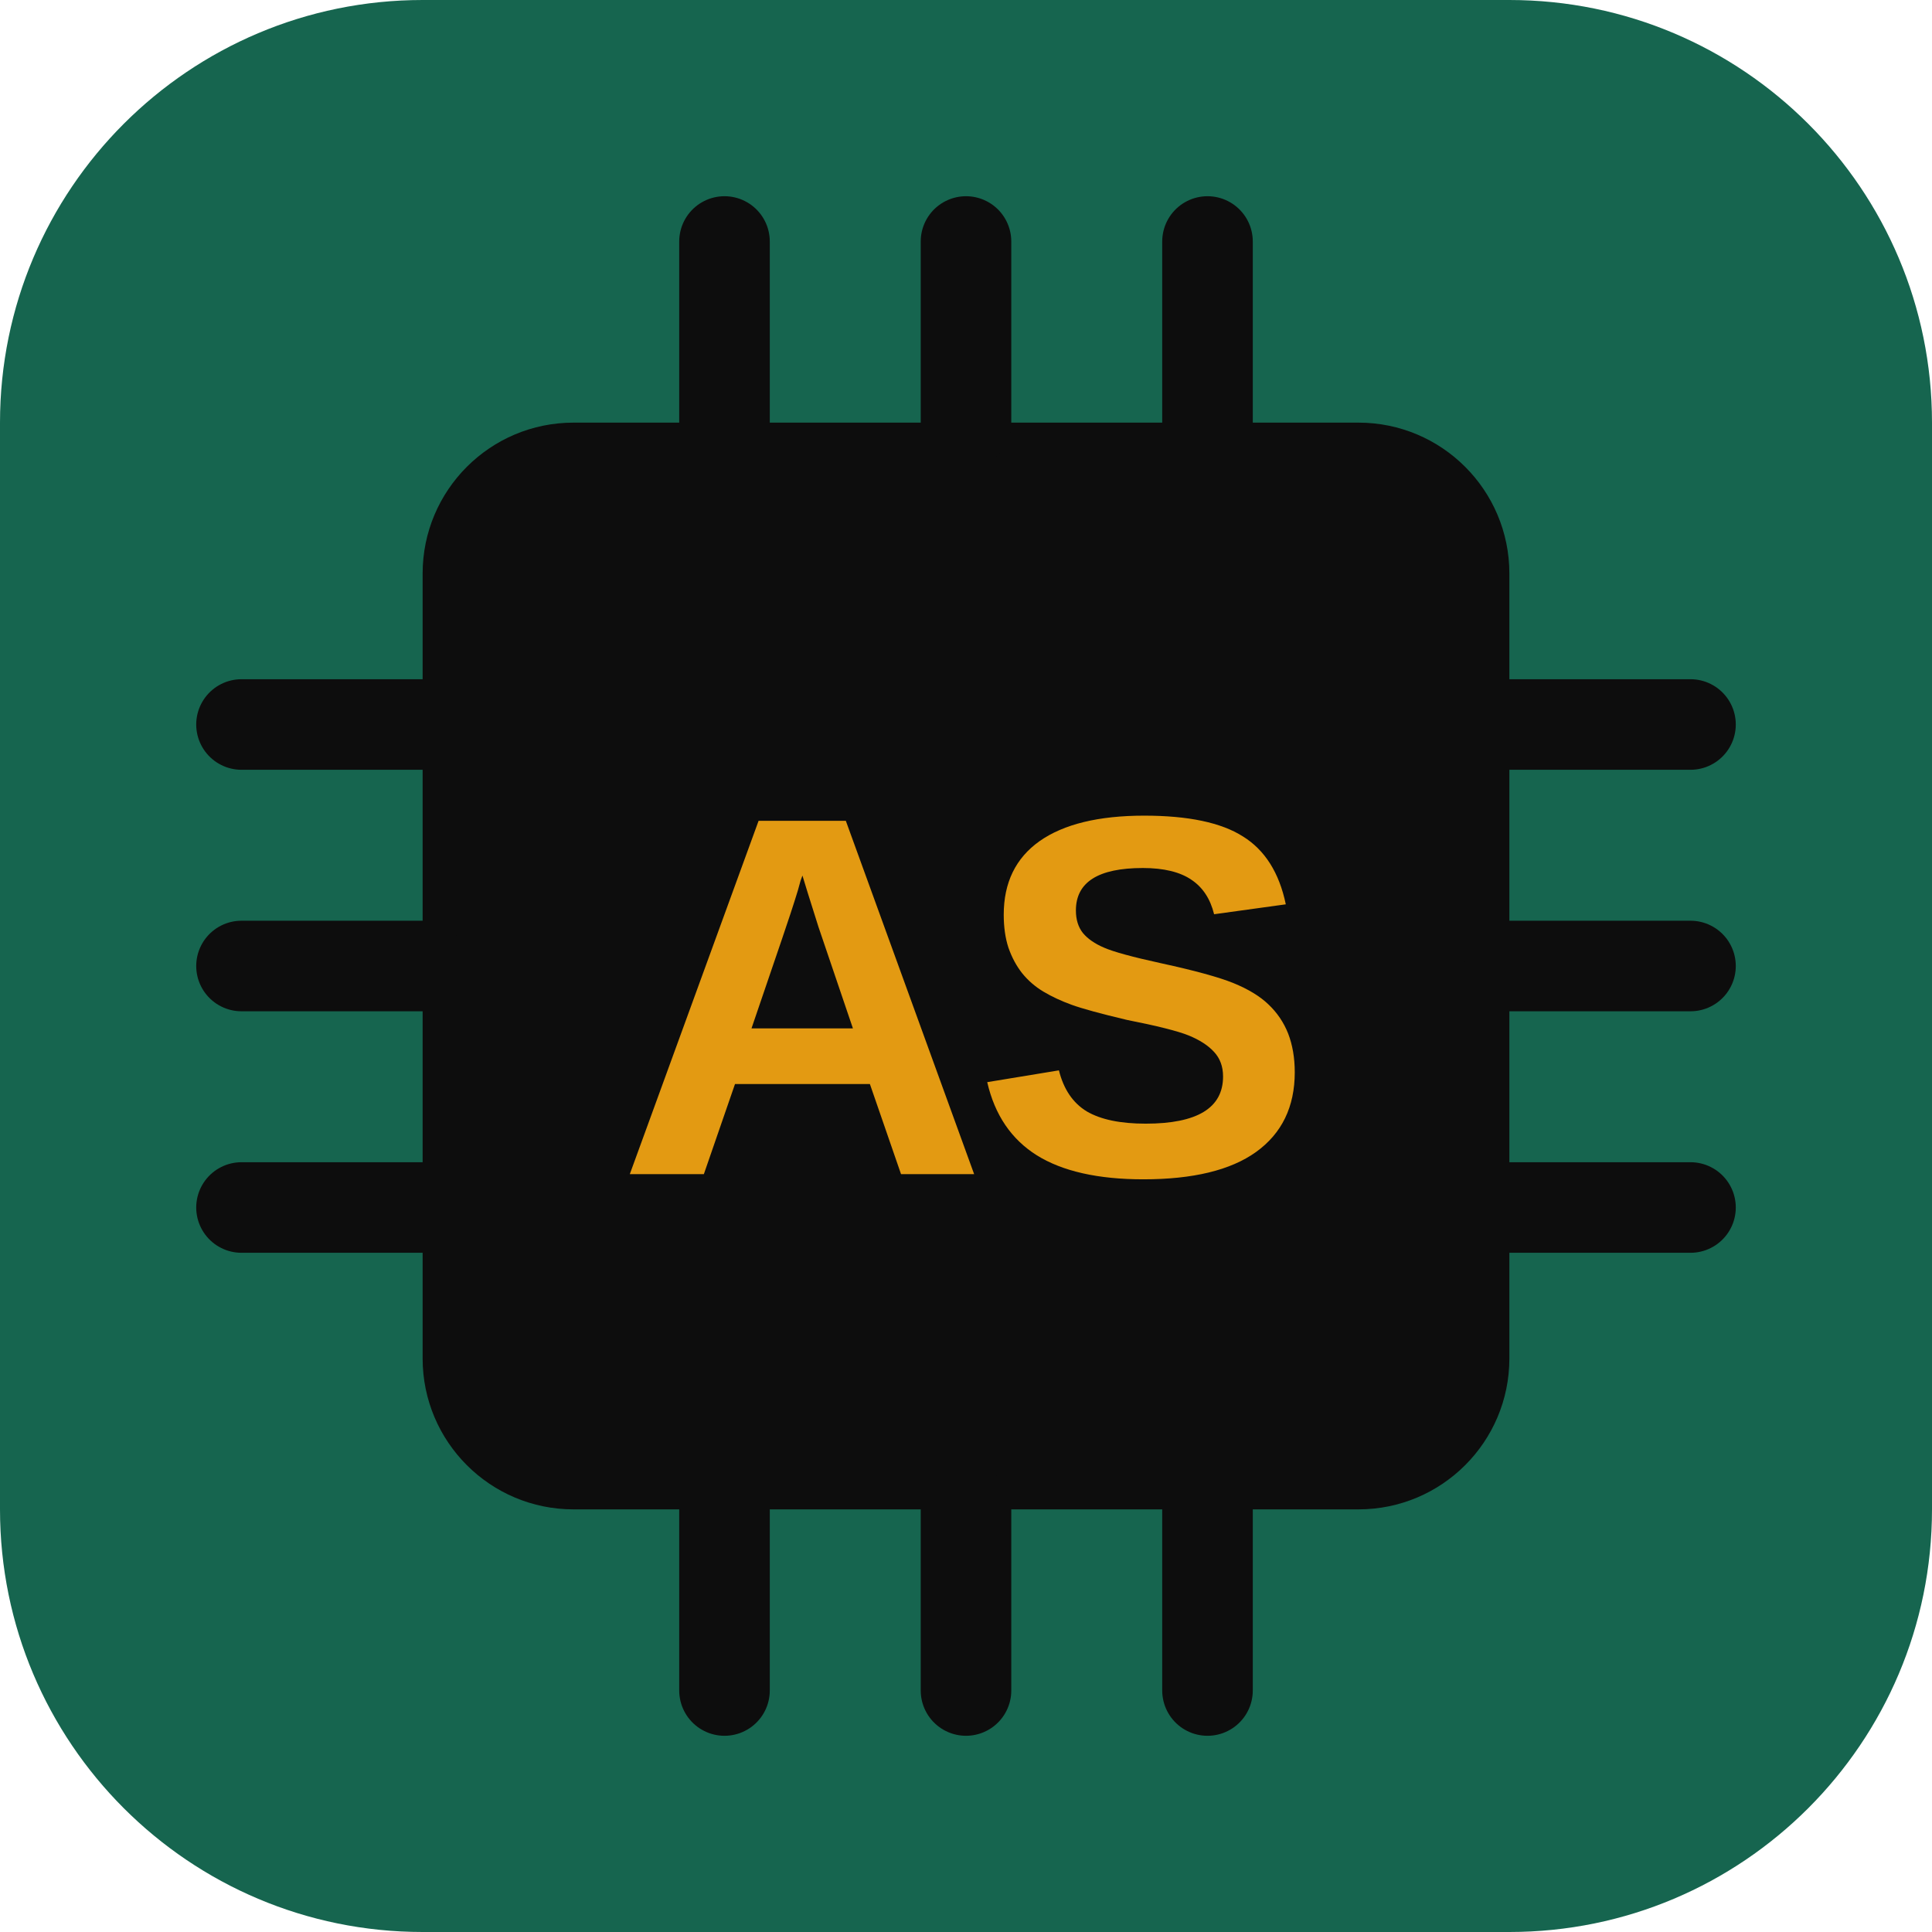
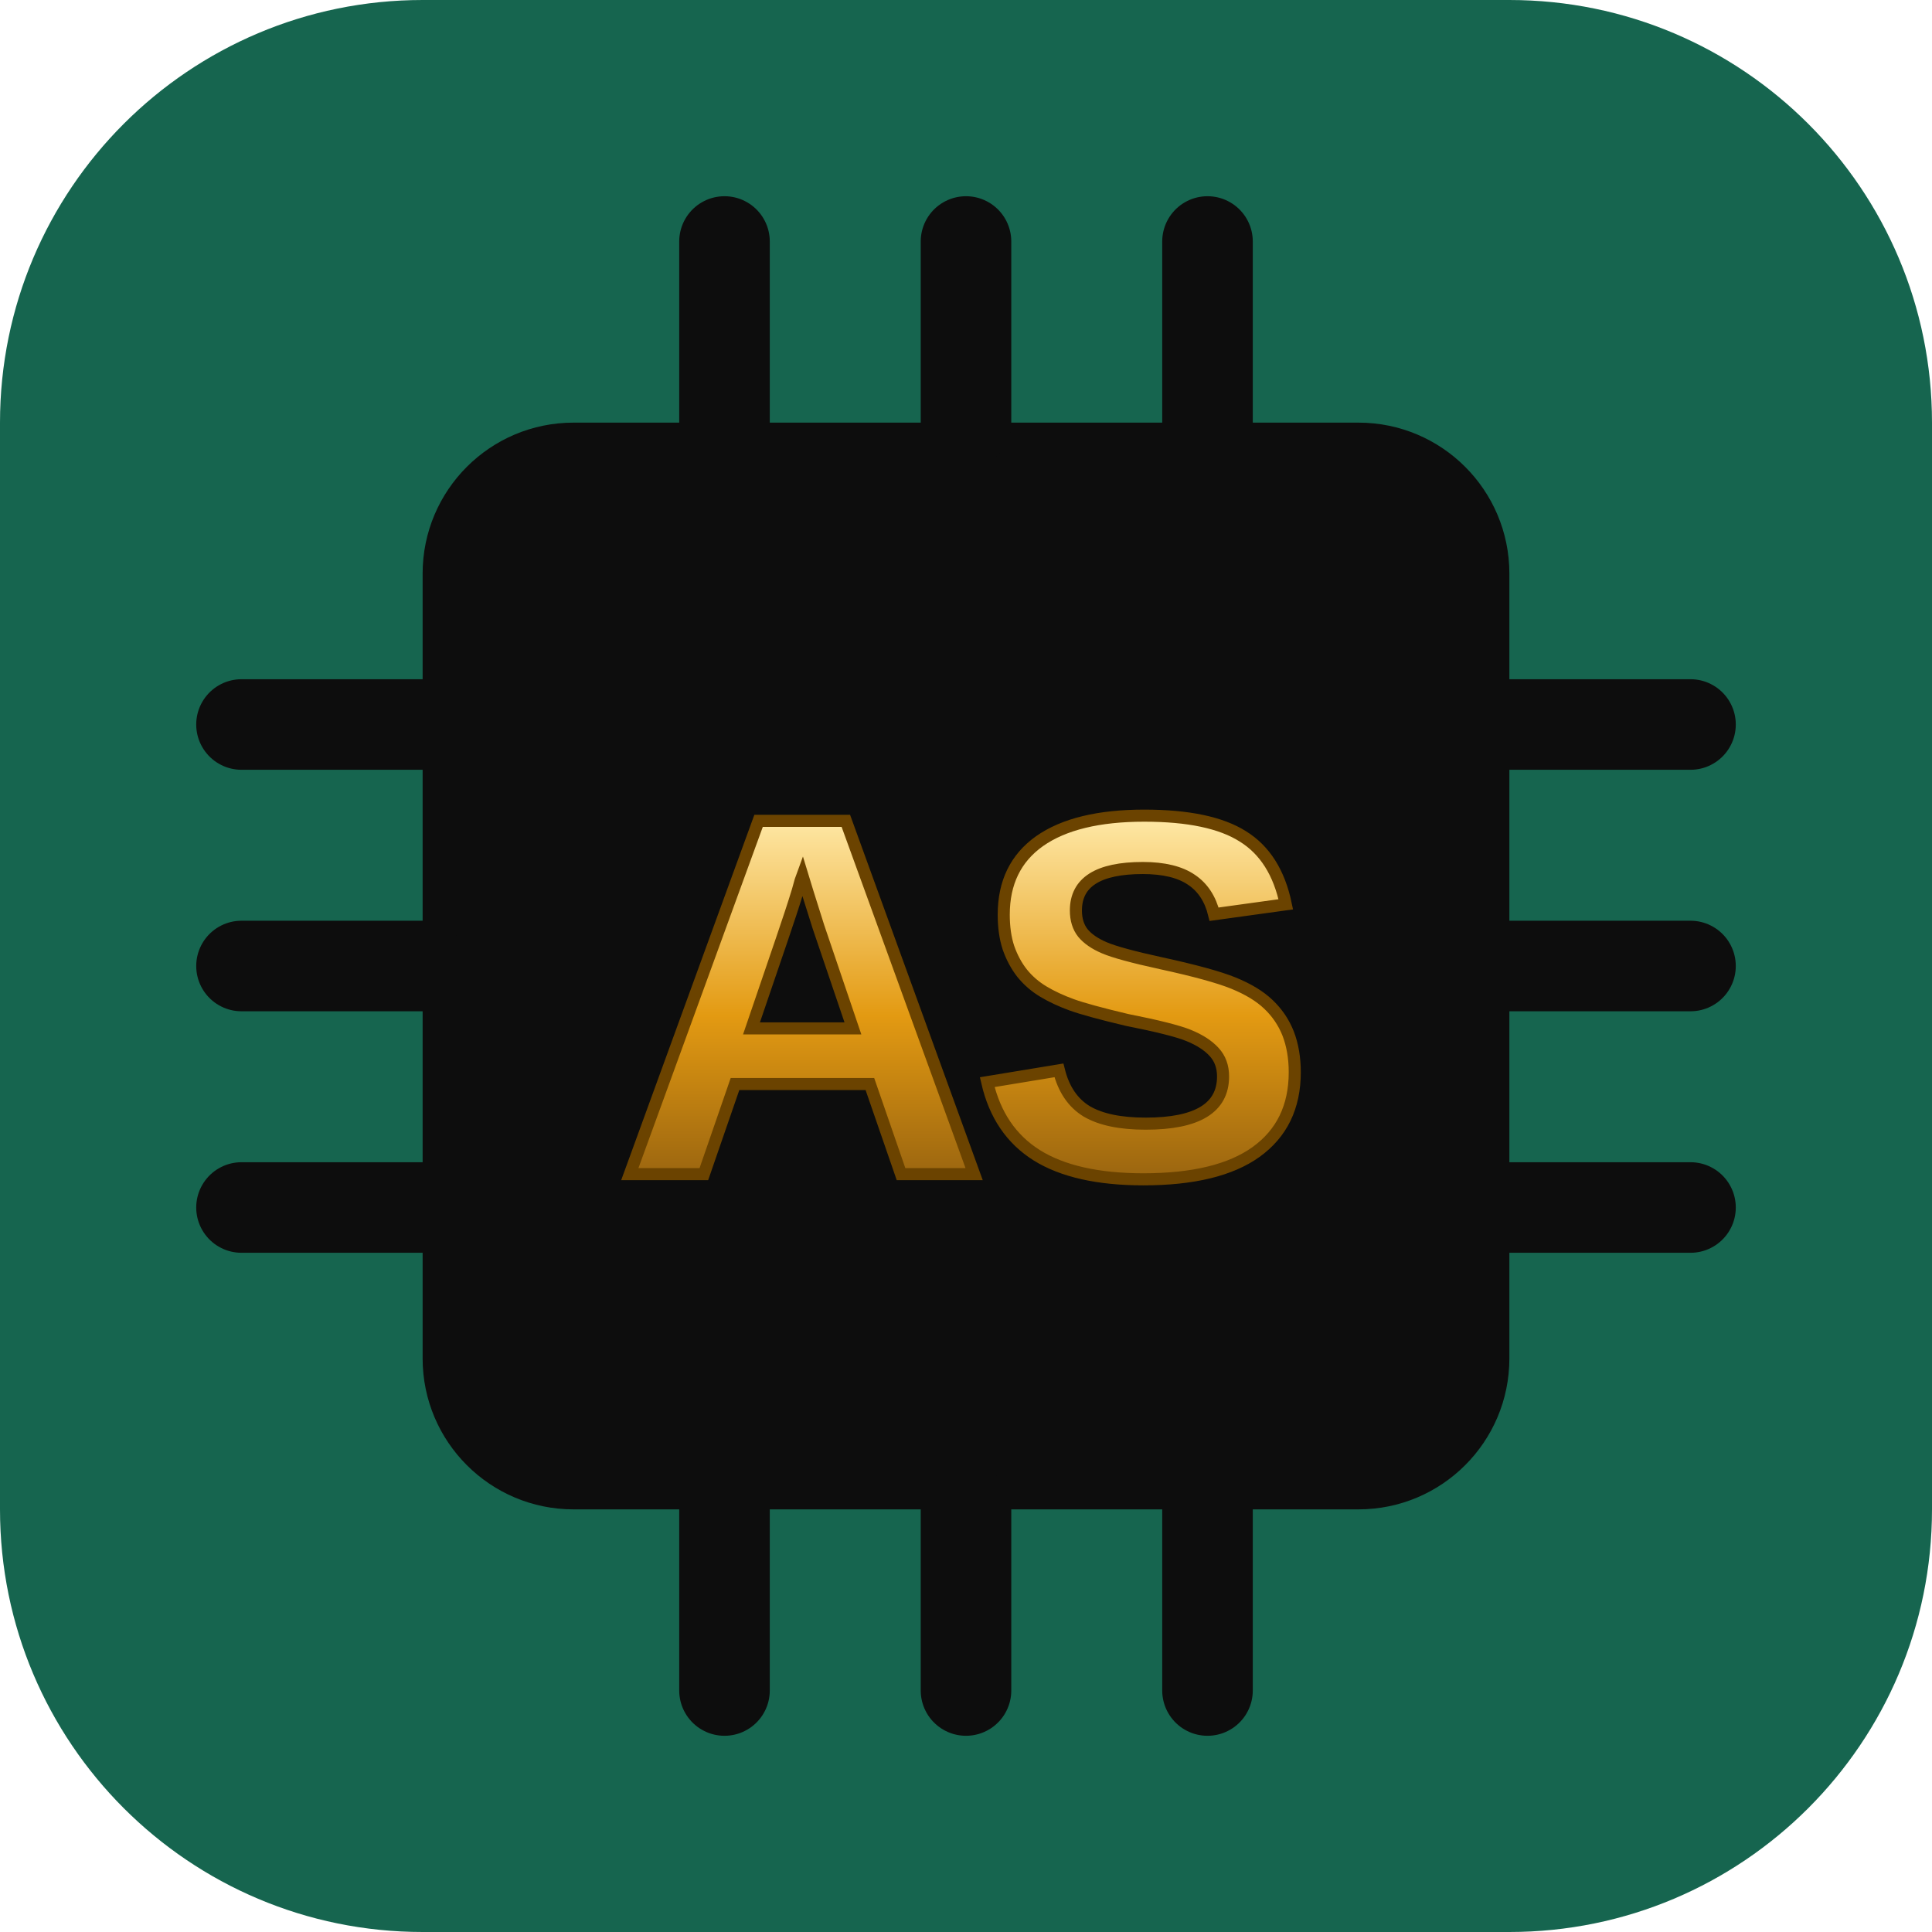
<svg xmlns="http://www.w3.org/2000/svg" viewBox="0 0 64 64">
+   <defs>
+     <linearGradient id="asGold" x1="0" y1="0" x2="0" y2="1">
+       <stop offset="0" stop-color="#FFE9A8" />
+       <stop offset=".55" stop-color="#E39A12" />
+       <stop offset="1" stop-color="#9A6510" />
+     </linearGradient>
+   </defs>
  <rect width="64" height="64" rx="14" fill="#16654F" />
  <rect x="14" y="14" width="36" height="36" rx="5" fill="#0D0D0D" />
  <path d="M24 8v6M32 8v6M40 8v6M24 50v6M32 50v6M40 50v6M8 24h6M8 32h6M8 40h6M50 24h6M50 32h6M50 40h6" stroke="#0D0D0D" stroke-width="3" stroke-linecap="round" />
-   <text x="32" y="33" text-anchor="middle" dominant-baseline="central" font-size="17" font-weight="800" letter-spacing="-.5" font-family="Arial, sans-serif" fill="#E39A12">AS</text>
+   <text x="32" y="33" text-anchor="middle" dominant-baseline="central" font-size="17" font-weight="800" letter-spacing="-.5" font-family="Arial, sans-serif" fill="url(#asGold)" stroke="#6B4300" stroke-width="0.4">AS</text>
</svg>
